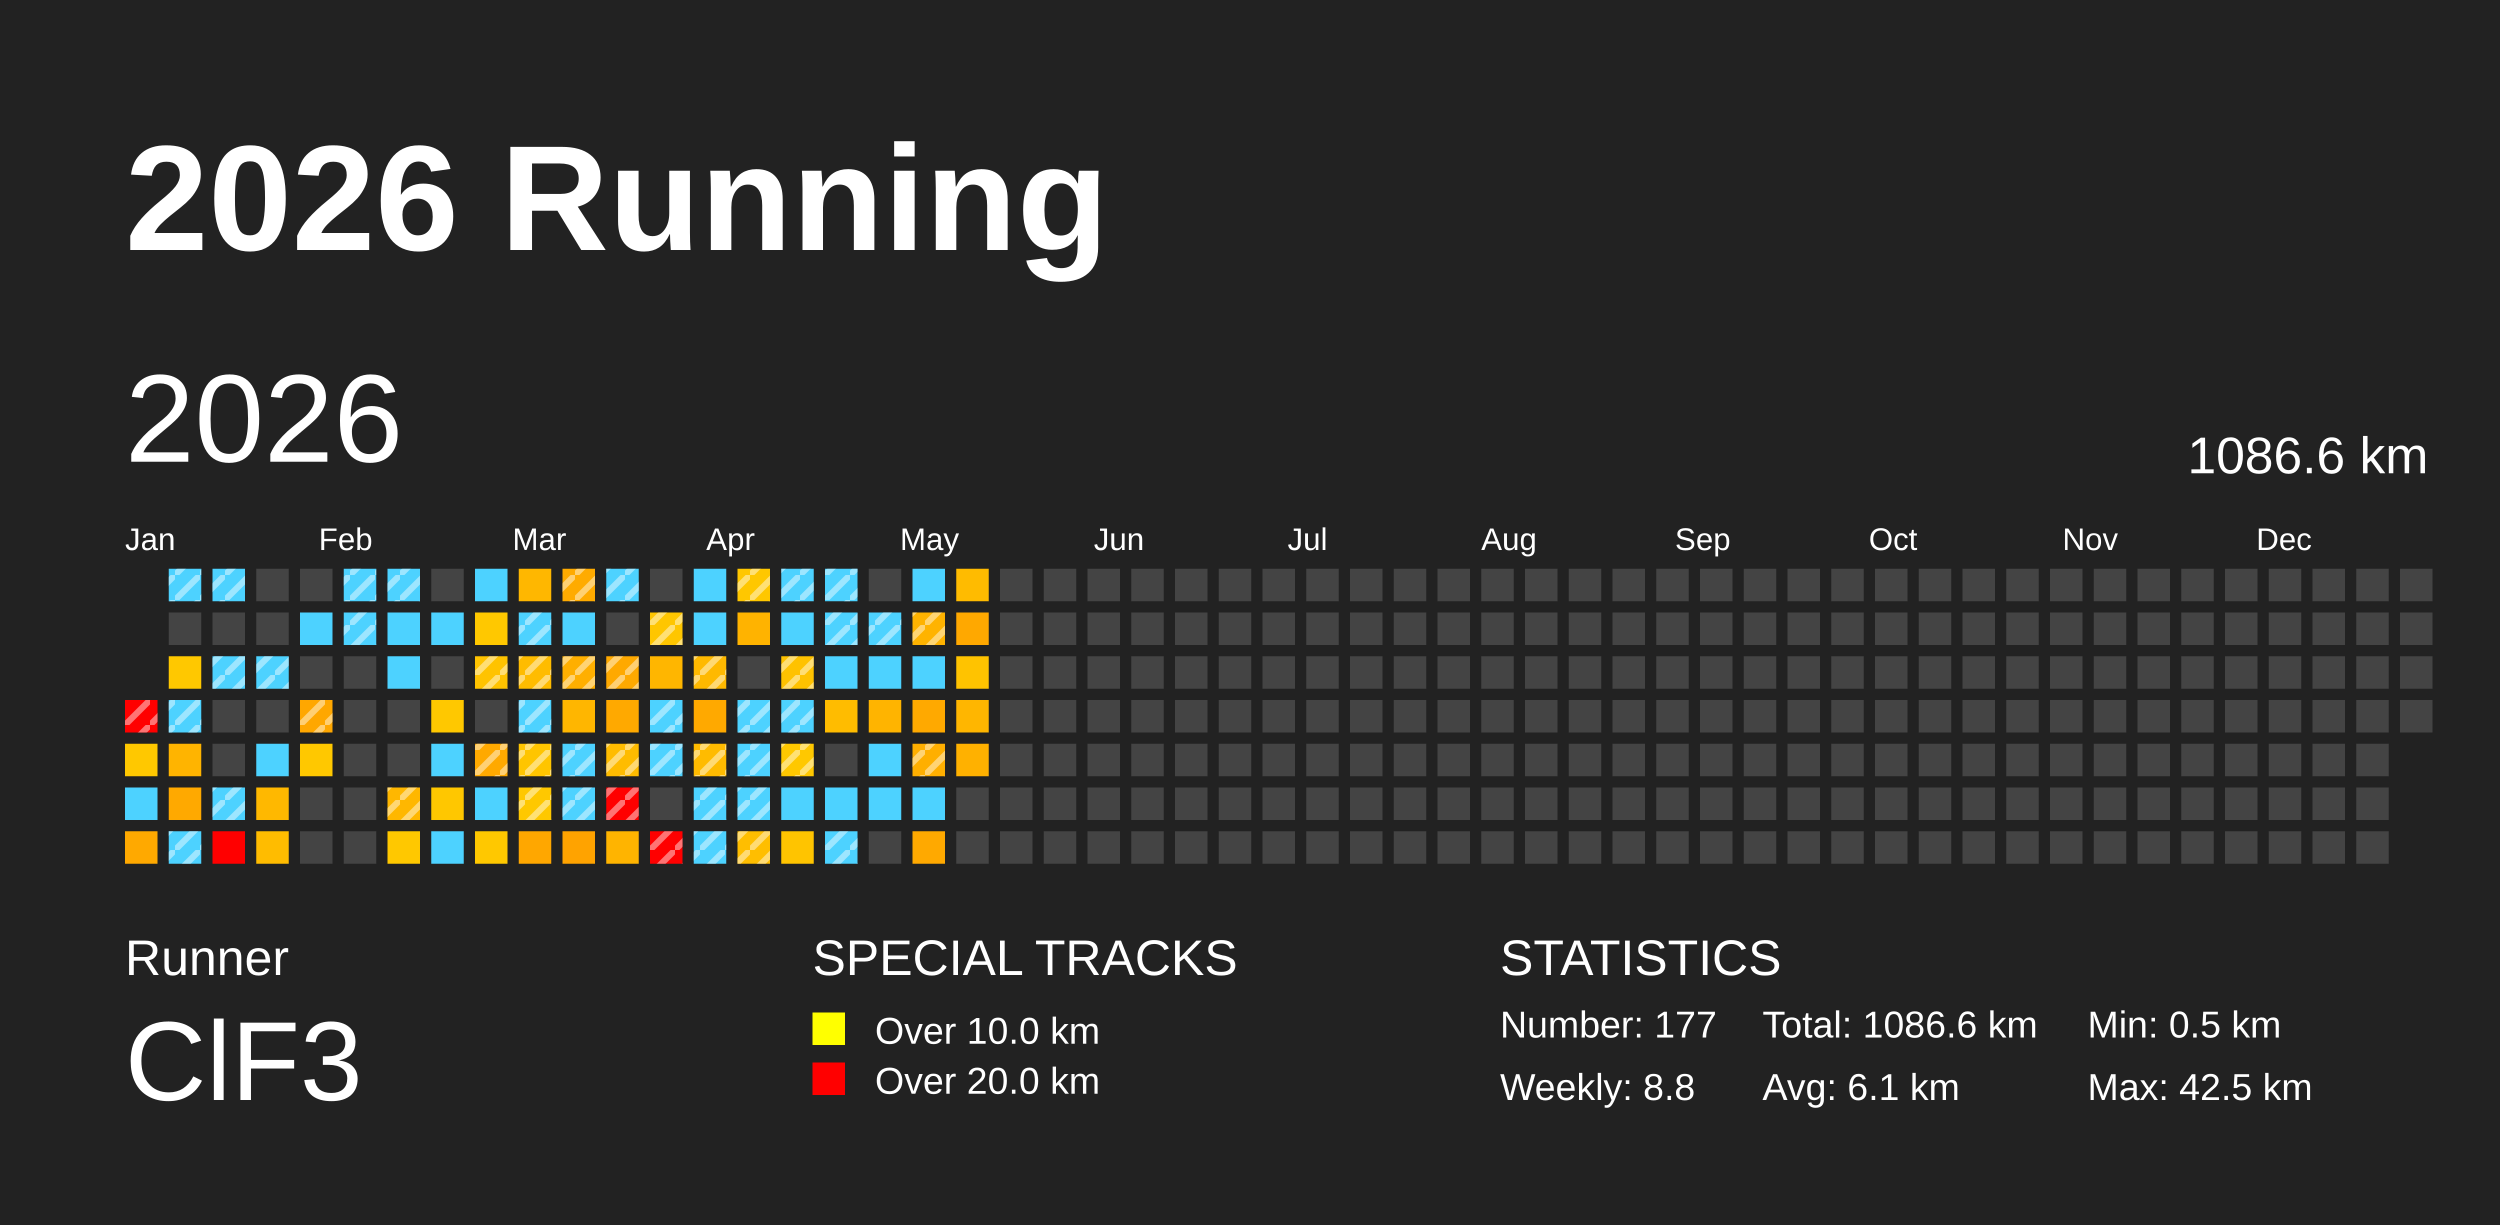
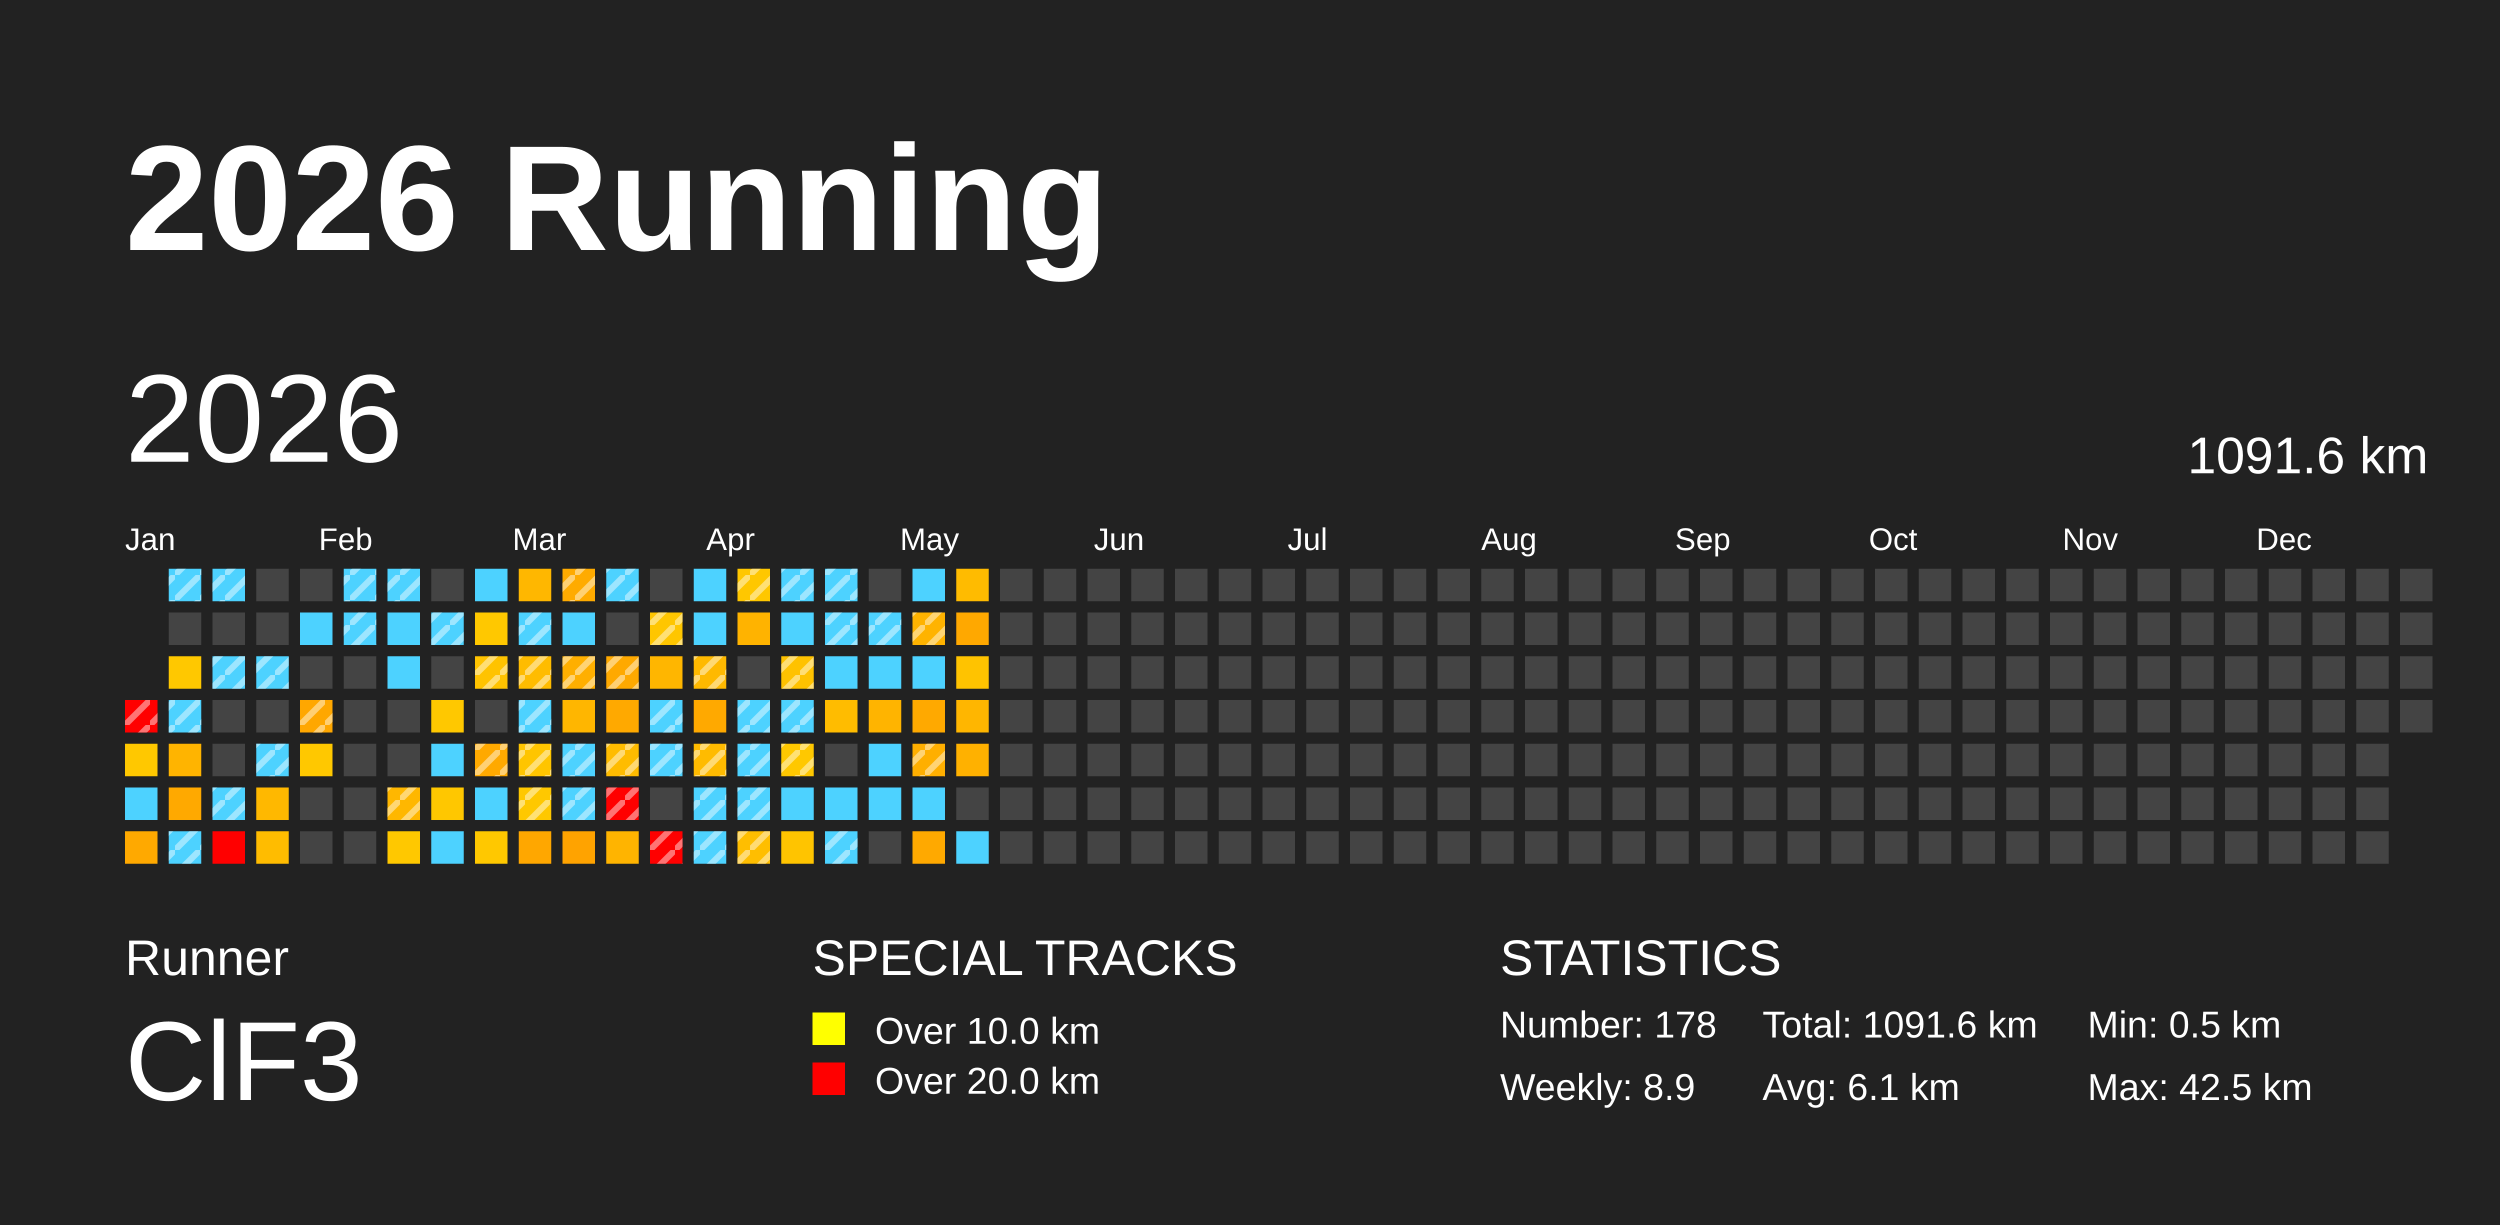
<svg xmlns="http://www.w3.org/2000/svg" baseProfile="full" height="98mm" version="1.1" viewBox="0,0,200,98" width="200mm">
  <defs>
    <pattern height="2" id="indoor-stripe" patternUnits="userSpaceOnUse" width="2">
      <line stroke="white" stroke-opacity="0.45" stroke-width="0.5" x1="0" x2="2" y1="2" y2="0" />
    </pattern>
  </defs>
  <rect fill="#222222" height="98" width="200" x="0" y="0" />
  <text fill="#FFFFFF" style="font-size:12px; font-family:Arial; font-weight:bold;" x="10" y="20">2026 Running</text>
  <text fill="#FFFFFF" style="font-size:4px; font-family:Arial" x="10" y="78">Runner</text>
  <text fill="#FFFFFF" style="font-size:9px; font-family:Arial" x="10" y="88">ClF3</text>
  <text fill="#FFFFFF" style="font-size:4px; font-family:Arial" x="65" y="78">SPECIAL TRACKS</text>
  <rect fill="yellow" height="2.6" width="2.6" x="65" y="81" />
  <text fill="#FFFFFF" style="font-size:3px; font-family:Arial" x="70" y="83.5">Over 10.0 km</text>
  <rect fill="red" height="2.6" width="2.6" x="65" y="85" />
  <text fill="#FFFFFF" style="font-size:3px; font-family:Arial" x="70" y="87.5">Over 20.0 km</text>
  <text fill="#FFFFFF" style="font-size:4px; font-family:Arial" x="120" y="78">STATISTICS</text>
-   <text fill="#FFFFFF" style="font-size:3px; font-family:Arial" x="120" y="83">Number: 177</text>
-   <text fill="#FFFFFF" style="font-size:3px; font-family:Arial" x="120" y="88">Weekly: 8.8</text>
-   <text fill="#FFFFFF" style="font-size:3px; font-family:Arial" x="141" y="83">Total: 1086.6 km</text>
+   <text fill="#FFFFFF" style="font-size:3px; font-family:Arial" x="120" y="83">Number: 178</text>
+   <text fill="#FFFFFF" style="font-size:3px; font-family:Arial" x="120" y="88">Weekly: 8.9</text>
+   <text fill="#FFFFFF" style="font-size:3px; font-family:Arial" x="141" y="83">Total: 1091.6 km</text>
  <text fill="#FFFFFF" style="font-size:3px; font-family:Arial" x="141" y="88">Avg: 6.1 km</text>
  <text fill="#FFFFFF" style="font-size:3px; font-family:Arial" x="167" y="83">Min: 0.5 km</text>
  <text fill="#FFFFFF" style="font-size:3px; font-family:Arial" x="167" y="88">Max: 42.5 km</text>
  <text dominant-baseline="hanging" fill="#FFFFFF" style="font-size:10.0px; font-family:Arial;" x="10" y="30">2026</text>
-   <text dominant-baseline="hanging" fill="#FFFFFF" style="font-size:4.125px; font-family:Arial;" x="175" y="35">1086.6 km</text>
+   <text dominant-baseline="hanging" fill="#FFFFFF" style="font-size:4.125px; font-family:Arial;" x="175" y="35">1091.6 km</text>
  <text fill="#FFFFFF" style="font-size:2.5px; font-family:Arial" x="10.0" y="44">Jan</text>
  <text fill="#FFFFFF" style="font-size:2.5px; font-family:Arial" x="25.5" y="44">Feb</text>
  <text fill="#FFFFFF" style="font-size:2.5px; font-family:Arial" x="41.0" y="44">Mar</text>
  <text fill="#FFFFFF" style="font-size:2.5px; font-family:Arial" x="56.5" y="44">Apr</text>
  <text fill="#FFFFFF" style="font-size:2.5px; font-family:Arial" x="72.0" y="44">May</text>
  <text fill="#FFFFFF" style="font-size:2.5px; font-family:Arial" x="87.5" y="44">Jun</text>
  <text fill="#FFFFFF" style="font-size:2.5px; font-family:Arial" x="103.0" y="44">Jul</text>
  <text fill="#FFFFFF" style="font-size:2.5px; font-family:Arial" x="118.5" y="44">Aug</text>
  <text fill="#FFFFFF" style="font-size:2.5px; font-family:Arial" x="134.0" y="44">Sep</text>
  <text fill="#FFFFFF" style="font-size:2.5px; font-family:Arial" x="149.5" y="44">Oct</text>
  <text fill="#FFFFFF" style="font-size:2.5px; font-family:Arial" x="165.0" y="44">Nov</text>
  <text fill="#FFFFFF" style="font-size:2.5px; font-family:Arial" x="180.5" y="44">Dec</text>
  <rect fill="red" height="2.6" width="2.6" x="10.0" y="56.0" />
  <rect fill="url(#indoor-stripe)" height="2.6" style="pointer-events: none;" width="2.6" x="10.0" y="56.0" />
  <rect fill="#ffc800" height="2.6" width="2.6" x="10.0" y="59.5" />
  <rect fill="#4dd2ff" height="2.6" width="2.6" x="10.0" y="63.0" />
  <rect fill="#ffa900" height="2.6" width="2.6" x="10.0" y="66.5" />
  <rect fill="#4dd2ff" height="2.6" width="2.6" x="13.5" y="45.5" />
  <rect fill="url(#indoor-stripe)" height="2.6" style="pointer-events: none;" width="2.6" x="13.5" y="45.5" />
  <rect fill="#444444" height="2.6" width="2.6" x="13.5" y="49.0" />
  <rect fill="#ffc800" height="2.6" width="2.6" x="13.5" y="52.5" />
  <rect fill="#4dd2ff" height="2.6" width="2.6" x="13.5" y="56.0" />
  <rect fill="url(#indoor-stripe)" height="2.6" style="pointer-events: none;" width="2.6" x="13.5" y="56.0" />
  <rect fill="#ffb400" height="2.6" width="2.6" x="13.5" y="59.5" />
  <rect fill="#ffa900" height="2.6" width="2.6" x="13.5" y="63.0" />
  <rect fill="#4dd2ff" height="2.6" width="2.6" x="13.5" y="66.5" />
  <rect fill="url(#indoor-stripe)" height="2.6" style="pointer-events: none;" width="2.6" x="13.5" y="66.5" />
  <rect fill="#4dd2ff" height="2.6" width="2.6" x="17.0" y="45.5" />
  <rect fill="url(#indoor-stripe)" height="2.6" style="pointer-events: none;" width="2.6" x="17.0" y="45.5" />
  <rect fill="#444444" height="2.6" width="2.6" x="17.0" y="49.0" />
  <rect fill="#4dd2ff" height="2.6" width="2.6" x="17.0" y="52.5" />
  <rect fill="url(#indoor-stripe)" height="2.6" style="pointer-events: none;" width="2.6" x="17.0" y="52.5" />
  <rect fill="#444444" height="2.6" width="2.6" x="17.0" y="56.0" />
  <rect fill="#444444" height="2.6" width="2.6" x="17.0" y="59.5" />
  <rect fill="#4dd2ff" height="2.6" width="2.6" x="17.0" y="63.0" />
  <rect fill="url(#indoor-stripe)" height="2.6" style="pointer-events: none;" width="2.6" x="17.0" y="63.0" />
  <rect fill="red" height="2.6" width="2.6" x="17.0" y="66.5" />
  <rect fill="#444444" height="2.6" width="2.6" x="20.5" y="45.5" />
  <rect fill="#444444" height="2.6" width="2.6" x="20.5" y="49.0" />
  <rect fill="#4dd2ff" height="2.6" width="2.6" x="20.5" y="52.5" />
  <rect fill="url(#indoor-stripe)" height="2.6" style="pointer-events: none;" width="2.6" x="20.5" y="52.5" />
  <rect fill="#444444" height="2.6" width="2.6" x="20.5" y="56.0" />
  <rect fill="#4dd2ff" height="2.6" width="2.6" x="20.5" y="59.5" />
+   <rect fill="url(#indoor-stripe)" height="2.6" style="pointer-events: none;" width="2.6" x="20.5" y="59.5" />
  <rect fill="#ffb800" height="2.6" width="2.6" x="20.5" y="63.0" />
  <rect fill="#ffbc00" height="2.6" width="2.6" x="20.5" y="66.5" />
  <rect fill="#444444" height="2.6" width="2.6" x="24.0" y="45.5" />
  <rect fill="#4dd2ff" height="2.6" width="2.6" x="24.0" y="49.0" />
  <rect fill="#444444" height="2.6" width="2.6" x="24.0" y="52.5" />
  <rect fill="#ffa700" height="2.6" width="2.6" x="24.0" y="56.0" />
  <rect fill="url(#indoor-stripe)" height="2.6" style="pointer-events: none;" width="2.6" x="24.0" y="56.0" />
  <rect fill="#ffc800" height="2.6" width="2.6" x="24.0" y="59.5" />
  <rect fill="#444444" height="2.6" width="2.6" x="24.0" y="63.0" />
  <rect fill="#444444" height="2.6" width="2.6" x="24.0" y="66.5" />
  <rect fill="#4dd2ff" height="2.6" width="2.6" x="27.5" y="45.5" />
  <rect fill="url(#indoor-stripe)" height="2.6" style="pointer-events: none;" width="2.6" x="27.5" y="45.5" />
  <rect fill="#4dd2ff" height="2.6" width="2.6" x="27.5" y="49.0" />
  <rect fill="url(#indoor-stripe)" height="2.6" style="pointer-events: none;" width="2.6" x="27.5" y="49.0" />
  <rect fill="#444444" height="2.6" width="2.6" x="27.5" y="52.5" />
  <rect fill="#444444" height="2.6" width="2.6" x="27.5" y="56.0" />
  <rect fill="#444444" height="2.6" width="2.6" x="27.5" y="59.5" />
  <rect fill="#444444" height="2.6" width="2.6" x="27.5" y="63.0" />
  <rect fill="#444444" height="2.6" width="2.6" x="27.5" y="66.5" />
  <rect fill="#4dd2ff" height="2.6" width="2.6" x="31.0" y="45.5" />
  <rect fill="url(#indoor-stripe)" height="2.6" style="pointer-events: none;" width="2.6" x="31.0" y="45.5" />
  <rect fill="#4dd2ff" height="2.6" width="2.6" x="31.0" y="49.0" />
  <rect fill="#4dd2ff" height="2.6" width="2.6" x="31.0" y="52.5" />
  <rect fill="#444444" height="2.6" width="2.6" x="31.0" y="56.0" />
  <rect fill="#444444" height="2.6" width="2.6" x="31.0" y="59.5" />
  <rect fill="#ffb700" height="2.6" width="2.6" x="31.0" y="63.0" />
  <rect fill="url(#indoor-stripe)" height="2.6" style="pointer-events: none;" width="2.6" x="31.0" y="63.0" />
  <rect fill="#ffc800" height="2.6" width="2.6" x="31.0" y="66.5" />
  <rect fill="#444444" height="2.6" width="2.6" x="34.5" y="45.5" />
  <rect fill="#4dd2ff" height="2.6" width="2.6" x="34.5" y="49.0" />
+   <rect fill="url(#indoor-stripe)" height="2.6" style="pointer-events: none;" width="2.6" x="34.5" y="49.0" />
  <rect fill="#444444" height="2.6" width="2.6" x="34.5" y="52.5" />
  <rect fill="#ffc800" height="2.6" width="2.6" x="34.5" y="56.0" />
  <rect fill="#4dd2ff" height="2.6" width="2.6" x="34.5" y="59.5" />
  <rect fill="#ffc700" height="2.6" width="2.6" x="34.5" y="63.0" />
  <rect fill="#4dd2ff" height="2.6" width="2.6" x="34.5" y="66.5" />
  <rect fill="#4dd2ff" height="2.6" width="2.6" x="38.0" y="45.5" />
  <rect fill="#ffc800" height="2.6" width="2.6" x="38.0" y="49.0" />
  <rect fill="#ffc300" height="2.6" width="2.6" x="38.0" y="52.5" />
  <rect fill="url(#indoor-stripe)" height="2.6" style="pointer-events: none;" width="2.6" x="38.0" y="52.5" />
  <rect fill="#444444" height="2.6" width="2.6" x="38.0" y="56.0" />
  <rect fill="#ffa900" height="2.6" width="2.6" x="38.0" y="59.5" />
  <rect fill="url(#indoor-stripe)" height="2.6" style="pointer-events: none;" width="2.6" x="38.0" y="59.5" />
  <rect fill="#4dd2ff" height="2.6" width="2.6" x="38.0" y="63.0" />
  <rect fill="#ffc800" height="2.6" width="2.6" x="38.0" y="66.5" />
  <rect fill="#ffb700" height="2.6" width="2.6" x="41.5" y="45.5" />
  <rect fill="#4dd2ff" height="2.6" width="2.6" x="41.5" y="49.0" />
  <rect fill="url(#indoor-stripe)" height="2.6" style="pointer-events: none;" width="2.6" x="41.5" y="49.0" />
  <rect fill="#ffbc00" height="2.6" width="2.6" x="41.5" y="52.5" />
  <rect fill="url(#indoor-stripe)" height="2.6" style="pointer-events: none;" width="2.6" x="41.5" y="52.5" />
  <rect fill="#4dd2ff" height="2.6" width="2.6" x="41.5" y="56.0" />
  <rect fill="url(#indoor-stripe)" height="2.6" style="pointer-events: none;" width="2.6" x="41.5" y="56.0" />
  <rect fill="#ffc500" height="2.6" width="2.6" x="41.5" y="59.5" />
  <rect fill="url(#indoor-stripe)" height="2.6" style="pointer-events: none;" width="2.6" x="41.5" y="59.5" />
  <rect fill="#ffc800" height="2.6" width="2.6" x="41.5" y="63.0" />
  <rect fill="url(#indoor-stripe)" height="2.6" style="pointer-events: none;" width="2.6" x="41.5" y="63.0" />
  <rect fill="#ffa700" height="2.6" width="2.6" x="41.5" y="66.5" />
  <rect fill="#ffab00" height="2.6" width="2.6" x="45.0" y="45.5" />
  <rect fill="url(#indoor-stripe)" height="2.6" style="pointer-events: none;" width="2.6" x="45.0" y="45.5" />
  <rect fill="#4dd2ff" height="2.6" width="2.6" x="45.0" y="49.0" />
  <rect fill="#ffaf00" height="2.6" width="2.6" x="45.0" y="52.5" />
  <rect fill="url(#indoor-stripe)" height="2.6" style="pointer-events: none;" width="2.6" x="45.0" y="52.5" />
  <rect fill="#ffb600" height="2.6" width="2.6" x="45.0" y="56.0" />
  <rect fill="#4dd2ff" height="2.6" width="2.6" x="45.0" y="59.5" />
  <rect fill="url(#indoor-stripe)" height="2.6" style="pointer-events: none;" width="2.6" x="45.0" y="59.5" />
  <rect fill="#4dd2ff" height="2.6" width="2.6" x="45.0" y="63.0" />
  <rect fill="url(#indoor-stripe)" height="2.6" style="pointer-events: none;" width="2.6" x="45.0" y="63.0" />
  <rect fill="#ffa300" height="2.6" width="2.6" x="45.0" y="66.5" />
  <rect fill="#4dd2ff" height="2.6" width="2.6" x="48.5" y="45.5" />
  <rect fill="url(#indoor-stripe)" height="2.6" style="pointer-events: none;" width="2.6" x="48.5" y="45.5" />
  <rect fill="#444444" height="2.6" width="2.6" x="48.5" y="49.0" />
  <rect fill="#ffa900" height="2.6" width="2.6" x="48.5" y="52.5" />
  <rect fill="url(#indoor-stripe)" height="2.6" style="pointer-events: none;" width="2.6" x="48.5" y="52.5" />
  <rect fill="#ffa900" height="2.6" width="2.6" x="48.5" y="56.0" />
  <rect fill="#ffbc00" height="2.6" width="2.6" x="48.5" y="59.5" />
  <rect fill="url(#indoor-stripe)" height="2.6" style="pointer-events: none;" width="2.6" x="48.5" y="59.5" />
  <rect fill="red" height="2.6" width="2.6" x="48.5" y="63.0" />
  <rect fill="url(#indoor-stripe)" height="2.6" style="pointer-events: none;" width="2.6" x="48.5" y="63.0" />
  <rect fill="#ffb400" height="2.6" width="2.6" x="48.5" y="66.5" />
  <rect fill="#444444" height="2.6" width="2.6" x="52.0" y="45.5" />
  <rect fill="#ffc600" height="2.6" width="2.6" x="52.0" y="49.0" />
  <rect fill="url(#indoor-stripe)" height="2.6" style="pointer-events: none;" width="2.6" x="52.0" y="49.0" />
  <rect fill="#ffb600" height="2.6" width="2.6" x="52.0" y="52.5" />
  <rect fill="#4dd2ff" height="2.6" width="2.6" x="52.0" y="56.0" />
  <rect fill="url(#indoor-stripe)" height="2.6" style="pointer-events: none;" width="2.6" x="52.0" y="56.0" />
  <rect fill="#4dd2ff" height="2.6" width="2.6" x="52.0" y="59.5" />
  <rect fill="url(#indoor-stripe)" height="2.6" style="pointer-events: none;" width="2.6" x="52.0" y="59.5" />
  <rect fill="#444444" height="2.6" width="2.6" x="52.0" y="63.0" />
  <rect fill="red" height="2.6" width="2.6" x="52.0" y="66.5" />
  <rect fill="url(#indoor-stripe)" height="2.6" style="pointer-events: none;" width="2.6" x="52.0" y="66.5" />
  <rect fill="#4dd2ff" height="2.6" width="2.6" x="55.5" y="45.5" />
  <rect fill="#4dd2ff" height="2.6" width="2.6" x="55.5" y="49.0" />
  <rect fill="#ffb900" height="2.6" width="2.6" x="55.5" y="52.5" />
  <rect fill="url(#indoor-stripe)" height="2.6" style="pointer-events: none;" width="2.6" x="55.5" y="52.5" />
  <rect fill="#ffa900" height="2.6" width="2.6" x="55.5" y="56.0" />
  <rect fill="#ffbb00" height="2.6" width="2.6" x="55.5" y="59.5" />
  <rect fill="url(#indoor-stripe)" height="2.6" style="pointer-events: none;" width="2.6" x="55.5" y="59.5" />
  <rect fill="#4dd2ff" height="2.6" width="2.6" x="55.5" y="63.0" />
  <rect fill="url(#indoor-stripe)" height="2.6" style="pointer-events: none;" width="2.6" x="55.5" y="63.0" />
  <rect fill="#4dd2ff" height="2.6" width="2.6" x="55.5" y="66.5" />
  <rect fill="url(#indoor-stripe)" height="2.6" style="pointer-events: none;" width="2.6" x="55.5" y="66.5" />
  <rect fill="#ffc700" height="2.6" width="2.6" x="59.0" y="45.5" />
  <rect fill="url(#indoor-stripe)" height="2.6" style="pointer-events: none;" width="2.6" x="59.0" y="45.5" />
  <rect fill="#ffb300" height="2.6" width="2.6" x="59.0" y="49.0" />
  <rect fill="#444444" height="2.6" width="2.6" x="59.0" y="52.5" />
  <rect fill="#4dd2ff" height="2.6" width="2.6" x="59.0" y="56.0" />
  <rect fill="url(#indoor-stripe)" height="2.6" style="pointer-events: none;" width="2.6" x="59.0" y="56.0" />
  <rect fill="#4dd2ff" height="2.6" width="2.6" x="59.0" y="59.5" />
  <rect fill="url(#indoor-stripe)" height="2.6" style="pointer-events: none;" width="2.6" x="59.0" y="59.5" />
  <rect fill="#4dd2ff" height="2.6" width="2.6" x="59.0" y="63.0" />
  <rect fill="url(#indoor-stripe)" height="2.6" style="pointer-events: none;" width="2.6" x="59.0" y="63.0" />
  <rect fill="#ffbe00" height="2.6" width="2.6" x="59.0" y="66.5" />
  <rect fill="url(#indoor-stripe)" height="2.6" style="pointer-events: none;" width="2.6" x="59.0" y="66.5" />
  <rect fill="#4dd2ff" height="2.6" width="2.6" x="62.5" y="45.5" />
  <rect fill="url(#indoor-stripe)" height="2.6" style="pointer-events: none;" width="2.6" x="62.5" y="45.5" />
  <rect fill="#4dd2ff" height="2.6" width="2.6" x="62.5" y="49.0" />
  <rect fill="#ffc200" height="2.6" width="2.6" x="62.5" y="52.5" />
  <rect fill="url(#indoor-stripe)" height="2.6" style="pointer-events: none;" width="2.6" x="62.5" y="52.5" />
  <rect fill="#4dd2ff" height="2.6" width="2.6" x="62.5" y="56.0" />
  <rect fill="url(#indoor-stripe)" height="2.6" style="pointer-events: none;" width="2.6" x="62.5" y="56.0" />
  <rect fill="#ffc800" height="2.6" width="2.6" x="62.5" y="59.5" />
  <rect fill="url(#indoor-stripe)" height="2.6" style="pointer-events: none;" width="2.6" x="62.5" y="59.5" />
  <rect fill="#4dd2ff" height="2.6" width="2.6" x="62.5" y="63.0" />
  <rect fill="#ffc400" height="2.6" width="2.6" x="62.5" y="66.5" />
  <rect fill="#4dd2ff" height="2.6" width="2.6" x="66.0" y="45.5" />
  <rect fill="url(#indoor-stripe)" height="2.6" style="pointer-events: none;" width="2.6" x="66.0" y="45.5" />
  <rect fill="#4dd2ff" height="2.6" width="2.6" x="66.0" y="49.0" />
  <rect fill="url(#indoor-stripe)" height="2.6" style="pointer-events: none;" width="2.6" x="66.0" y="49.0" />
  <rect fill="#4dd2ff" height="2.6" width="2.6" x="66.0" y="52.5" />
  <rect fill="#ffbc00" height="2.6" width="2.6" x="66.0" y="56.0" />
  <rect fill="#444444" height="2.6" width="2.6" x="66.0" y="59.5" />
  <rect fill="#4dd2ff" height="2.6" width="2.6" x="66.0" y="63.0" />
  <rect fill="#4dd2ff" height="2.6" width="2.6" x="66.0" y="66.5" />
  <rect fill="url(#indoor-stripe)" height="2.6" style="pointer-events: none;" width="2.6" x="66.0" y="66.5" />
  <rect fill="#444444" height="2.6" width="2.6" x="69.5" y="45.5" />
  <rect fill="#4dd2ff" height="2.6" width="2.6" x="69.5" y="49.0" />
  <rect fill="url(#indoor-stripe)" height="2.6" style="pointer-events: none;" width="2.6" x="69.5" y="49.0" />
  <rect fill="#4dd2ff" height="2.6" width="2.6" x="69.5" y="52.5" />
  <rect fill="#ffb400" height="2.6" width="2.6" x="69.5" y="56.0" />
  <rect fill="#4dd2ff" height="2.6" width="2.6" x="69.5" y="59.5" />
  <rect fill="#4dd2ff" height="2.6" width="2.6" x="69.5" y="63.0" />
  <rect fill="#444444" height="2.6" width="2.6" x="69.5" y="66.5" />
  <rect fill="#4dd2ff" height="2.6" width="2.6" x="73.0" y="45.5" />
  <rect fill="#ffb300" height="2.6" width="2.6" x="73.0" y="49.0" />
  <rect fill="url(#indoor-stripe)" height="2.6" style="pointer-events: none;" width="2.6" x="73.0" y="49.0" />
  <rect fill="#4dd2ff" height="2.6" width="2.6" x="73.0" y="52.5" />
  <rect fill="#ffa900" height="2.6" width="2.6" x="73.0" y="56.0" />
  <rect fill="#ffaf00" height="2.6" width="2.6" x="73.0" y="59.5" />
  <rect fill="url(#indoor-stripe)" height="2.6" style="pointer-events: none;" width="2.6" x="73.0" y="59.5" />
  <rect fill="#4dd2ff" height="2.6" width="2.6" x="73.0" y="63.0" />
  <rect fill="#ffa900" height="2.6" width="2.6" x="73.0" y="66.5" />
  <rect fill="#ffbb00" height="2.6" width="2.6" x="76.5" y="45.5" />
  <rect fill="#ffa800" height="2.6" width="2.6" x="76.5" y="49.0" />
  <rect fill="#ffc300" height="2.6" width="2.6" x="76.5" y="52.5" />
  <rect fill="#ffb600" height="2.6" width="2.6" x="76.5" y="56.0" />
  <rect fill="#ffb100" height="2.6" width="2.6" x="76.5" y="59.5" />
  <rect fill="#444444" height="2.6" width="2.6" x="76.5" y="63.0" />
-   <rect fill="#444444" height="2.6" width="2.6" x="76.5" y="66.5" />
+   <rect fill="#4dd2ff" height="2.6" width="2.6" x="76.5" y="66.5" />
  <rect fill="#444444" height="2.6" width="2.6" x="80.0" y="45.5" />
  <rect fill="#444444" height="2.6" width="2.6" x="80.0" y="49.0" />
  <rect fill="#444444" height="2.6" width="2.6" x="80.0" y="52.5" />
  <rect fill="#444444" height="2.6" width="2.6" x="80.0" y="56.0" />
  <rect fill="#444444" height="2.6" width="2.6" x="80.0" y="59.5" />
  <rect fill="#444444" height="2.6" width="2.6" x="80.0" y="63.0" />
  <rect fill="#444444" height="2.6" width="2.6" x="80.0" y="66.5" />
  <rect fill="#444444" height="2.6" width="2.6" x="83.5" y="45.5" />
  <rect fill="#444444" height="2.6" width="2.6" x="83.5" y="49.0" />
  <rect fill="#444444" height="2.6" width="2.6" x="83.5" y="52.5" />
  <rect fill="#444444" height="2.6" width="2.6" x="83.5" y="56.0" />
  <rect fill="#444444" height="2.6" width="2.6" x="83.5" y="59.5" />
  <rect fill="#444444" height="2.6" width="2.6" x="83.5" y="63.0" />
  <rect fill="#444444" height="2.6" width="2.6" x="83.5" y="66.5" />
  <rect fill="#444444" height="2.6" width="2.6" x="87.0" y="45.5" />
  <rect fill="#444444" height="2.6" width="2.6" x="87.0" y="49.0" />
  <rect fill="#444444" height="2.6" width="2.6" x="87.0" y="52.5" />
  <rect fill="#444444" height="2.6" width="2.6" x="87.0" y="56.0" />
  <rect fill="#444444" height="2.6" width="2.6" x="87.0" y="59.5" />
  <rect fill="#444444" height="2.6" width="2.6" x="87.0" y="63.0" />
  <rect fill="#444444" height="2.6" width="2.6" x="87.0" y="66.5" />
  <rect fill="#444444" height="2.6" width="2.6" x="90.5" y="45.5" />
  <rect fill="#444444" height="2.6" width="2.6" x="90.5" y="49.0" />
  <rect fill="#444444" height="2.6" width="2.6" x="90.5" y="52.5" />
  <rect fill="#444444" height="2.6" width="2.6" x="90.5" y="56.0" />
  <rect fill="#444444" height="2.6" width="2.6" x="90.5" y="59.5" />
  <rect fill="#444444" height="2.6" width="2.6" x="90.5" y="63.0" />
  <rect fill="#444444" height="2.6" width="2.6" x="90.5" y="66.5" />
  <rect fill="#444444" height="2.6" width="2.6" x="94.0" y="45.5" />
  <rect fill="#444444" height="2.6" width="2.6" x="94.0" y="49.0" />
  <rect fill="#444444" height="2.6" width="2.6" x="94.0" y="52.5" />
  <rect fill="#444444" height="2.6" width="2.6" x="94.0" y="56.0" />
  <rect fill="#444444" height="2.6" width="2.6" x="94.0" y="59.5" />
  <rect fill="#444444" height="2.6" width="2.6" x="94.0" y="63.0" />
  <rect fill="#444444" height="2.6" width="2.6" x="94.0" y="66.5" />
  <rect fill="#444444" height="2.6" width="2.6" x="97.5" y="45.5" />
  <rect fill="#444444" height="2.6" width="2.6" x="97.5" y="49.0" />
  <rect fill="#444444" height="2.6" width="2.6" x="97.5" y="52.5" />
  <rect fill="#444444" height="2.6" width="2.6" x="97.5" y="56.0" />
  <rect fill="#444444" height="2.6" width="2.6" x="97.5" y="59.5" />
  <rect fill="#444444" height="2.6" width="2.6" x="97.5" y="63.0" />
  <rect fill="#444444" height="2.6" width="2.6" x="97.5" y="66.5" />
  <rect fill="#444444" height="2.6" width="2.6" x="101.0" y="45.5" />
  <rect fill="#444444" height="2.6" width="2.6" x="101.0" y="49.0" />
  <rect fill="#444444" height="2.6" width="2.6" x="101.0" y="52.5" />
  <rect fill="#444444" height="2.6" width="2.6" x="101.0" y="56.0" />
  <rect fill="#444444" height="2.6" width="2.6" x="101.0" y="59.5" />
  <rect fill="#444444" height="2.6" width="2.6" x="101.0" y="63.0" />
  <rect fill="#444444" height="2.6" width="2.6" x="101.0" y="66.5" />
  <rect fill="#444444" height="2.6" width="2.6" x="104.5" y="45.5" />
  <rect fill="#444444" height="2.6" width="2.6" x="104.5" y="49.0" />
  <rect fill="#444444" height="2.6" width="2.6" x="104.5" y="52.5" />
  <rect fill="#444444" height="2.6" width="2.6" x="104.5" y="56.0" />
  <rect fill="#444444" height="2.6" width="2.6" x="104.5" y="59.5" />
  <rect fill="#444444" height="2.6" width="2.6" x="104.5" y="63.0" />
  <rect fill="#444444" height="2.6" width="2.6" x="104.5" y="66.5" />
  <rect fill="#444444" height="2.6" width="2.6" x="108.0" y="45.5" />
  <rect fill="#444444" height="2.6" width="2.6" x="108.0" y="49.0" />
  <rect fill="#444444" height="2.6" width="2.6" x="108.0" y="52.5" />
  <rect fill="#444444" height="2.6" width="2.6" x="108.0" y="56.0" />
  <rect fill="#444444" height="2.6" width="2.6" x="108.0" y="59.5" />
  <rect fill="#444444" height="2.6" width="2.6" x="108.0" y="63.0" />
  <rect fill="#444444" height="2.6" width="2.6" x="108.0" y="66.5" />
  <rect fill="#444444" height="2.6" width="2.6" x="111.5" y="45.5" />
  <rect fill="#444444" height="2.6" width="2.6" x="111.5" y="49.0" />
  <rect fill="#444444" height="2.6" width="2.6" x="111.5" y="52.5" />
  <rect fill="#444444" height="2.6" width="2.6" x="111.5" y="56.0" />
  <rect fill="#444444" height="2.6" width="2.6" x="111.5" y="59.5" />
  <rect fill="#444444" height="2.6" width="2.6" x="111.5" y="63.0" />
  <rect fill="#444444" height="2.6" width="2.6" x="111.5" y="66.5" />
  <rect fill="#444444" height="2.6" width="2.6" x="115.0" y="45.5" />
  <rect fill="#444444" height="2.6" width="2.6" x="115.0" y="49.0" />
  <rect fill="#444444" height="2.6" width="2.6" x="115.0" y="52.5" />
  <rect fill="#444444" height="2.6" width="2.6" x="115.0" y="56.0" />
  <rect fill="#444444" height="2.6" width="2.6" x="115.0" y="59.5" />
  <rect fill="#444444" height="2.6" width="2.6" x="115.0" y="63.0" />
  <rect fill="#444444" height="2.6" width="2.6" x="115.0" y="66.5" />
  <rect fill="#444444" height="2.6" width="2.6" x="118.5" y="45.5" />
  <rect fill="#444444" height="2.6" width="2.6" x="118.5" y="49.0" />
  <rect fill="#444444" height="2.6" width="2.6" x="118.5" y="52.5" />
  <rect fill="#444444" height="2.6" width="2.6" x="118.5" y="56.0" />
  <rect fill="#444444" height="2.6" width="2.6" x="118.5" y="59.5" />
  <rect fill="#444444" height="2.6" width="2.6" x="118.5" y="63.0" />
  <rect fill="#444444" height="2.6" width="2.6" x="118.5" y="66.5" />
  <rect fill="#444444" height="2.6" width="2.6" x="122.0" y="45.5" />
  <rect fill="#444444" height="2.6" width="2.6" x="122.0" y="49.0" />
  <rect fill="#444444" height="2.6" width="2.6" x="122.0" y="52.5" />
  <rect fill="#444444" height="2.6" width="2.6" x="122.0" y="56.0" />
  <rect fill="#444444" height="2.6" width="2.6" x="122.0" y="59.5" />
  <rect fill="#444444" height="2.6" width="2.6" x="122.0" y="63.0" />
  <rect fill="#444444" height="2.6" width="2.6" x="122.0" y="66.5" />
  <rect fill="#444444" height="2.6" width="2.6" x="125.5" y="45.5" />
  <rect fill="#444444" height="2.6" width="2.6" x="125.5" y="49.0" />
  <rect fill="#444444" height="2.6" width="2.6" x="125.5" y="52.5" />
  <rect fill="#444444" height="2.6" width="2.6" x="125.5" y="56.0" />
  <rect fill="#444444" height="2.6" width="2.6" x="125.5" y="59.5" />
  <rect fill="#444444" height="2.6" width="2.6" x="125.5" y="63.0" />
  <rect fill="#444444" height="2.6" width="2.6" x="125.5" y="66.5" />
  <rect fill="#444444" height="2.6" width="2.6" x="129.0" y="45.5" />
  <rect fill="#444444" height="2.6" width="2.6" x="129.0" y="49.0" />
  <rect fill="#444444" height="2.6" width="2.6" x="129.0" y="52.5" />
  <rect fill="#444444" height="2.6" width="2.6" x="129.0" y="56.0" />
  <rect fill="#444444" height="2.6" width="2.6" x="129.0" y="59.5" />
  <rect fill="#444444" height="2.6" width="2.6" x="129.0" y="63.0" />
  <rect fill="#444444" height="2.6" width="2.6" x="129.0" y="66.5" />
  <rect fill="#444444" height="2.6" width="2.6" x="132.5" y="45.5" />
  <rect fill="#444444" height="2.6" width="2.6" x="132.5" y="49.0" />
  <rect fill="#444444" height="2.6" width="2.6" x="132.5" y="52.5" />
  <rect fill="#444444" height="2.6" width="2.6" x="132.5" y="56.0" />
  <rect fill="#444444" height="2.6" width="2.6" x="132.5" y="59.5" />
  <rect fill="#444444" height="2.6" width="2.6" x="132.5" y="63.0" />
  <rect fill="#444444" height="2.6" width="2.6" x="132.5" y="66.5" />
  <rect fill="#444444" height="2.6" width="2.6" x="136.0" y="45.5" />
  <rect fill="#444444" height="2.6" width="2.6" x="136.0" y="49.0" />
  <rect fill="#444444" height="2.6" width="2.6" x="136.0" y="52.5" />
  <rect fill="#444444" height="2.6" width="2.6" x="136.0" y="56.0" />
  <rect fill="#444444" height="2.6" width="2.6" x="136.0" y="59.5" />
  <rect fill="#444444" height="2.6" width="2.6" x="136.0" y="63.0" />
  <rect fill="#444444" height="2.6" width="2.6" x="136.0" y="66.5" />
  <rect fill="#444444" height="2.6" width="2.6" x="139.5" y="45.5" />
  <rect fill="#444444" height="2.6" width="2.6" x="139.5" y="49.0" />
  <rect fill="#444444" height="2.6" width="2.6" x="139.5" y="52.5" />
  <rect fill="#444444" height="2.6" width="2.6" x="139.5" y="56.0" />
  <rect fill="#444444" height="2.6" width="2.6" x="139.5" y="59.5" />
  <rect fill="#444444" height="2.6" width="2.6" x="139.5" y="63.0" />
  <rect fill="#444444" height="2.6" width="2.6" x="139.5" y="66.5" />
  <rect fill="#444444" height="2.6" width="2.6" x="143.0" y="45.5" />
  <rect fill="#444444" height="2.6" width="2.6" x="143.0" y="49.0" />
  <rect fill="#444444" height="2.6" width="2.6" x="143.0" y="52.5" />
  <rect fill="#444444" height="2.6" width="2.6" x="143.0" y="56.0" />
  <rect fill="#444444" height="2.6" width="2.6" x="143.0" y="59.5" />
  <rect fill="#444444" height="2.6" width="2.6" x="143.0" y="63.0" />
  <rect fill="#444444" height="2.6" width="2.6" x="143.0" y="66.5" />
  <rect fill="#444444" height="2.6" width="2.6" x="146.5" y="45.5" />
  <rect fill="#444444" height="2.6" width="2.6" x="146.5" y="49.0" />
  <rect fill="#444444" height="2.6" width="2.6" x="146.5" y="52.5" />
  <rect fill="#444444" height="2.6" width="2.6" x="146.5" y="56.0" />
  <rect fill="#444444" height="2.6" width="2.6" x="146.5" y="59.5" />
  <rect fill="#444444" height="2.6" width="2.6" x="146.5" y="63.0" />
  <rect fill="#444444" height="2.6" width="2.6" x="146.5" y="66.5" />
  <rect fill="#444444" height="2.6" width="2.6" x="150.0" y="45.5" />
  <rect fill="#444444" height="2.6" width="2.6" x="150.0" y="49.0" />
  <rect fill="#444444" height="2.6" width="2.6" x="150.0" y="52.5" />
  <rect fill="#444444" height="2.6" width="2.6" x="150.0" y="56.0" />
  <rect fill="#444444" height="2.6" width="2.6" x="150.0" y="59.5" />
  <rect fill="#444444" height="2.6" width="2.6" x="150.0" y="63.0" />
  <rect fill="#444444" height="2.6" width="2.6" x="150.0" y="66.5" />
  <rect fill="#444444" height="2.6" width="2.6" x="153.5" y="45.5" />
  <rect fill="#444444" height="2.6" width="2.6" x="153.5" y="49.0" />
  <rect fill="#444444" height="2.6" width="2.6" x="153.5" y="52.5" />
  <rect fill="#444444" height="2.6" width="2.6" x="153.5" y="56.0" />
  <rect fill="#444444" height="2.6" width="2.6" x="153.5" y="59.5" />
  <rect fill="#444444" height="2.6" width="2.6" x="153.5" y="63.0" />
  <rect fill="#444444" height="2.6" width="2.6" x="153.5" y="66.5" />
  <rect fill="#444444" height="2.6" width="2.6" x="157.0" y="45.5" />
  <rect fill="#444444" height="2.6" width="2.6" x="157.0" y="49.0" />
  <rect fill="#444444" height="2.6" width="2.6" x="157.0" y="52.5" />
  <rect fill="#444444" height="2.6" width="2.6" x="157.0" y="56.0" />
  <rect fill="#444444" height="2.6" width="2.6" x="157.0" y="59.5" />
  <rect fill="#444444" height="2.6" width="2.6" x="157.0" y="63.0" />
  <rect fill="#444444" height="2.6" width="2.6" x="157.0" y="66.5" />
  <rect fill="#444444" height="2.6" width="2.6" x="160.5" y="45.5" />
  <rect fill="#444444" height="2.6" width="2.6" x="160.5" y="49.0" />
  <rect fill="#444444" height="2.6" width="2.6" x="160.5" y="52.5" />
  <rect fill="#444444" height="2.6" width="2.6" x="160.5" y="56.0" />
  <rect fill="#444444" height="2.6" width="2.6" x="160.5" y="59.5" />
  <rect fill="#444444" height="2.6" width="2.6" x="160.5" y="63.0" />
  <rect fill="#444444" height="2.6" width="2.6" x="160.5" y="66.5" />
  <rect fill="#444444" height="2.6" width="2.6" x="164.0" y="45.5" />
  <rect fill="#444444" height="2.6" width="2.6" x="164.0" y="49.0" />
  <rect fill="#444444" height="2.6" width="2.6" x="164.0" y="52.5" />
  <rect fill="#444444" height="2.6" width="2.6" x="164.0" y="56.0" />
  <rect fill="#444444" height="2.6" width="2.6" x="164.0" y="59.5" />
  <rect fill="#444444" height="2.6" width="2.6" x="164.0" y="63.0" />
  <rect fill="#444444" height="2.6" width="2.6" x="164.0" y="66.5" />
  <rect fill="#444444" height="2.6" width="2.6" x="167.5" y="45.5" />
  <rect fill="#444444" height="2.6" width="2.6" x="167.5" y="49.0" />
  <rect fill="#444444" height="2.6" width="2.6" x="167.5" y="52.5" />
  <rect fill="#444444" height="2.6" width="2.6" x="167.5" y="56.0" />
  <rect fill="#444444" height="2.6" width="2.6" x="167.5" y="59.5" />
  <rect fill="#444444" height="2.6" width="2.6" x="167.5" y="63.0" />
  <rect fill="#444444" height="2.6" width="2.6" x="167.5" y="66.5" />
  <rect fill="#444444" height="2.6" width="2.6" x="171.0" y="45.5" />
  <rect fill="#444444" height="2.6" width="2.6" x="171.0" y="49.0" />
  <rect fill="#444444" height="2.6" width="2.6" x="171.0" y="52.5" />
  <rect fill="#444444" height="2.6" width="2.6" x="171.0" y="56.0" />
  <rect fill="#444444" height="2.6" width="2.6" x="171.0" y="59.5" />
  <rect fill="#444444" height="2.6" width="2.6" x="171.0" y="63.0" />
  <rect fill="#444444" height="2.6" width="2.6" x="171.0" y="66.5" />
  <rect fill="#444444" height="2.6" width="2.6" x="174.5" y="45.5" />
  <rect fill="#444444" height="2.6" width="2.6" x="174.5" y="49.0" />
  <rect fill="#444444" height="2.6" width="2.6" x="174.5" y="52.5" />
  <rect fill="#444444" height="2.6" width="2.6" x="174.5" y="56.0" />
  <rect fill="#444444" height="2.6" width="2.6" x="174.5" y="59.5" />
  <rect fill="#444444" height="2.6" width="2.6" x="174.5" y="63.0" />
  <rect fill="#444444" height="2.6" width="2.6" x="174.5" y="66.5" />
  <rect fill="#444444" height="2.6" width="2.6" x="178.0" y="45.5" />
  <rect fill="#444444" height="2.6" width="2.6" x="178.0" y="49.0" />
  <rect fill="#444444" height="2.6" width="2.6" x="178.0" y="52.5" />
  <rect fill="#444444" height="2.6" width="2.6" x="178.0" y="56.0" />
  <rect fill="#444444" height="2.6" width="2.6" x="178.0" y="59.5" />
  <rect fill="#444444" height="2.6" width="2.6" x="178.0" y="63.0" />
  <rect fill="#444444" height="2.6" width="2.6" x="178.0" y="66.5" />
  <rect fill="#444444" height="2.6" width="2.6" x="181.5" y="45.5" />
  <rect fill="#444444" height="2.6" width="2.6" x="181.5" y="49.0" />
  <rect fill="#444444" height="2.6" width="2.6" x="181.5" y="52.5" />
  <rect fill="#444444" height="2.6" width="2.6" x="181.5" y="56.0" />
  <rect fill="#444444" height="2.6" width="2.6" x="181.5" y="59.5" />
  <rect fill="#444444" height="2.6" width="2.6" x="181.5" y="63.0" />
  <rect fill="#444444" height="2.6" width="2.6" x="181.5" y="66.5" />
  <rect fill="#444444" height="2.6" width="2.6" x="185.0" y="45.5" />
  <rect fill="#444444" height="2.6" width="2.6" x="185.0" y="49.0" />
  <rect fill="#444444" height="2.6" width="2.6" x="185.0" y="52.5" />
  <rect fill="#444444" height="2.6" width="2.6" x="185.0" y="56.0" />
  <rect fill="#444444" height="2.6" width="2.6" x="185.0" y="59.5" />
  <rect fill="#444444" height="2.6" width="2.6" x="185.0" y="63.0" />
  <rect fill="#444444" height="2.6" width="2.6" x="185.0" y="66.5" />
  <rect fill="#444444" height="2.6" width="2.6" x="188.5" y="45.5" />
  <rect fill="#444444" height="2.6" width="2.6" x="188.5" y="49.0" />
  <rect fill="#444444" height="2.6" width="2.6" x="188.5" y="52.5" />
  <rect fill="#444444" height="2.6" width="2.6" x="188.5" y="56.0" />
  <rect fill="#444444" height="2.6" width="2.6" x="188.5" y="59.5" />
  <rect fill="#444444" height="2.6" width="2.6" x="188.5" y="63.0" />
  <rect fill="#444444" height="2.6" width="2.6" x="188.5" y="66.5" />
  <rect fill="#444444" height="2.6" width="2.6" x="192.0" y="45.5" />
  <rect fill="#444444" height="2.6" width="2.6" x="192.0" y="49.0" />
  <rect fill="#444444" height="2.6" width="2.6" x="192.0" y="52.5" />
  <rect fill="#444444" height="2.6" width="2.6" x="192.0" y="56.0" />
</svg>
